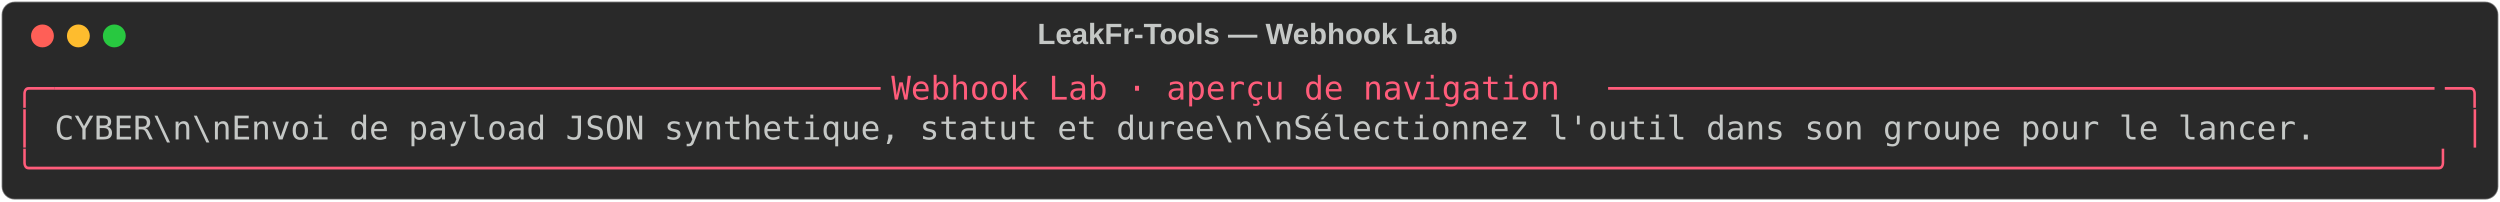
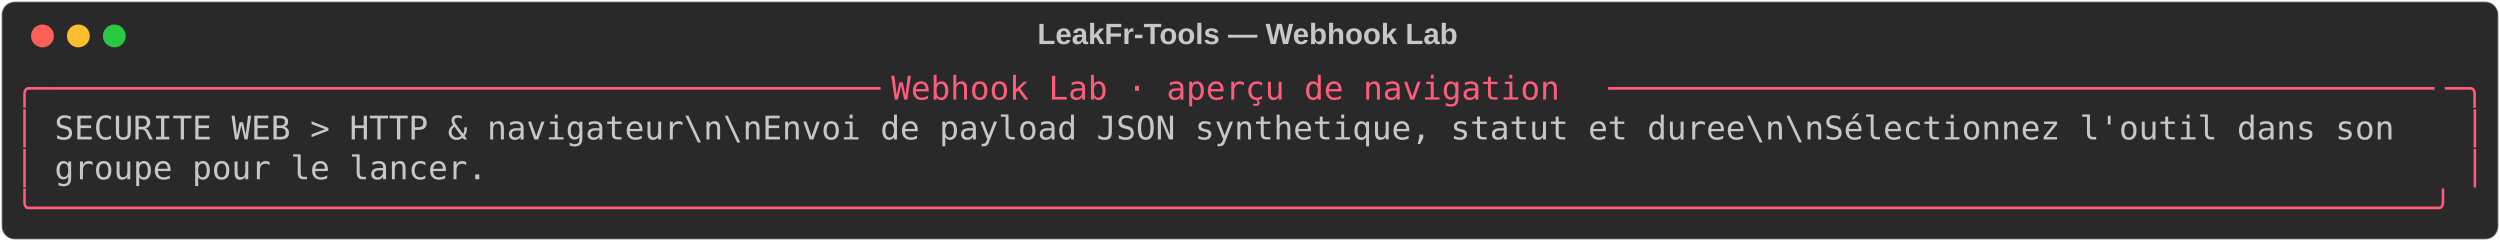
- <svg xmlns="http://www.w3.org/2000/svg" class="rich-terminal" viewBox="0 0 1531 123.2">
+ <svg xmlns="http://www.w3.org/2000/svg" class="rich-terminal" viewBox="0 0 1531 147.6">
  <style>

    @font-face {
        font-family: "Fira Code";
        src: local("FiraCode-Regular"),
                url("https://cdnjs.cloudflare.com/ajax/libs/firacode/6.2.0/woff2/FiraCode-Regular.woff2") format("woff2"),
                url("https://cdnjs.cloudflare.com/ajax/libs/firacode/6.2.0/woff/FiraCode-Regular.woff") format("woff");
        font-style: normal;
        font-weight: 400;
    }
    @font-face {
        font-family: "Fira Code";
        src: local("FiraCode-Bold"),
                url("https://cdnjs.cloudflare.com/ajax/libs/firacode/6.2.0/woff2/FiraCode-Bold.woff2") format("woff2"),
                url("https://cdnjs.cloudflare.com/ajax/libs/firacode/6.2.0/woff/FiraCode-Bold.woff") format("woff");
        font-style: bold;
        font-weight: 700;
    }

-     .terminal-4288230303-matrix {
+     .terminal-4208044298-matrix {
        font-family: Fira Code, monospace;
        font-size: 20px;
        line-height: 24.4px;
        font-variant-east-asian: full-width;
    }

-     .terminal-4288230303-title {
+     .terminal-4208044298-title {
        font-size: 18px;
        font-weight: bold;
        font-family: arial;
    }

-     .terminal-4288230303-r1 { fill: #ff5c7a }
- .terminal-4288230303-r2 { fill: #c5c8c6 }
+     .terminal-4208044298-r1 { fill: #ff5c7a }
+ .terminal-4208044298-r2 { fill: #c5c8c6 }
    </style>
  <defs>
-     <clipPath id="terminal-4288230303-clip-terminal">
-       <rect x="0" y="0" width="1511.8" height="72.2" />
+     <clipPath id="terminal-4208044298-clip-terminal">
+       <rect x="0" y="0" width="1511.8" height="96.6" />
    </clipPath>
-     <clipPath id="terminal-4288230303-line-0">
+     <clipPath id="terminal-4208044298-line-0">
      <rect x="0" y="1.5" width="1512.8" height="24.65" />
    </clipPath>
-     <clipPath id="terminal-4288230303-line-1">
+     <clipPath id="terminal-4208044298-line-1">
      <rect x="0" y="25.9" width="1512.8" height="24.65" />
    </clipPath>
+     <clipPath id="terminal-4208044298-line-2">
+       <rect x="0" y="50.3" width="1512.8" height="24.65" />
+     </clipPath>
  </defs>
-   <rect fill="#292929" stroke="rgba(255,255,255,0.35)" stroke-width="1" x="1" y="1" width="1529" height="121.2" rx="8" />
-   <text class="terminal-4288230303-title" fill="#c5c8c6" text-anchor="middle" x="764" y="27">LeakFr-Tools — Webhook Lab</text>
+   <rect fill="#292929" stroke="rgba(255,255,255,0.35)" stroke-width="1" x="1" y="1" width="1529" height="145.6" rx="8" />
+   <text class="terminal-4208044298-title" fill="#c5c8c6" text-anchor="middle" x="764" y="27">LeakFr-Tools — Webhook Lab</text>
  <g transform="translate(26,22)">
    <circle cx="0" cy="0" r="7" fill="#ff5f57" />
    <circle cx="22" cy="0" r="7" fill="#febc2e" />
    <circle cx="44" cy="0" r="7" fill="#28c840" />
  </g>
-   <g transform="translate(9, 41)" clip-path="url(#terminal-4288230303-clip-terminal)">
-     <g class="terminal-4288230303-matrix">
-       <text class="terminal-4288230303-r1" x="0" y="20" textLength="24.4" clip-path="url(#terminal-4288230303-line-0)">╭─</text>
-       <text class="terminal-4288230303-r1" x="24.4" y="20" textLength="512.4" clip-path="url(#terminal-4288230303-line-0)">──────────────────────────────────────────</text>
-       <text class="terminal-4288230303-r1" x="536.8" y="20" textLength="439.2" clip-path="url(#terminal-4288230303-line-0)"> Webhook Lab · aperçu de navigation </text>
-       <text class="terminal-4288230303-r1" x="976" y="20" textLength="512.4" clip-path="url(#terminal-4288230303-line-0)">──────────────────────────────────────────</text>
-       <text class="terminal-4288230303-r1" x="1488.4" y="20" textLength="24.4" clip-path="url(#terminal-4288230303-line-0)">─╮</text>
-       <text class="terminal-4288230303-r2" x="1512.8" y="20" textLength="12.2" clip-path="url(#terminal-4288230303-line-0)">
+   <g transform="translate(9, 41)" clip-path="url(#terminal-4208044298-clip-terminal)">
+     <g class="terminal-4208044298-matrix">
+       <text class="terminal-4208044298-r1" x="0" y="20" textLength="24.4" clip-path="url(#terminal-4208044298-line-0)">╭─</text>
+       <text class="terminal-4208044298-r1" x="24.4" y="20" textLength="512.4" clip-path="url(#terminal-4208044298-line-0)">──────────────────────────────────────────</text>
+       <text class="terminal-4208044298-r1" x="536.8" y="20" textLength="439.2" clip-path="url(#terminal-4208044298-line-0)"> Webhook Lab · aperçu de navigation </text>
+       <text class="terminal-4208044298-r1" x="976" y="20" textLength="512.4" clip-path="url(#terminal-4208044298-line-0)">──────────────────────────────────────────</text>
+       <text class="terminal-4208044298-r1" x="1488.4" y="20" textLength="24.4" clip-path="url(#terminal-4208044298-line-0)">─╮</text>
+       <text class="terminal-4208044298-r2" x="1512.8" y="20" textLength="12.2" clip-path="url(#terminal-4208044298-line-0)">
</text>
-       <text class="terminal-4288230303-r1" x="0" y="44.4" textLength="12.2" clip-path="url(#terminal-4288230303-line-1)">│</text>
-       <text class="terminal-4288230303-r2" x="24.4" y="44.4" textLength="1403" clip-path="url(#terminal-4288230303-line-1)">CYBER\n\nEnvoi de payload JSON synthetique, statut et duree\n\nSélectionnez l'outil dans son groupe pour le lancer.</text>
-       <text class="terminal-4288230303-r1" x="1500.6" y="44.4" textLength="12.2" clip-path="url(#terminal-4288230303-line-1)">│</text>
-       <text class="terminal-4288230303-r2" x="1512.8" y="44.4" textLength="12.2" clip-path="url(#terminal-4288230303-line-1)">
+       <text class="terminal-4208044298-r1" x="0" y="44.4" textLength="12.2" clip-path="url(#terminal-4208044298-line-1)">│</text>
+       <text class="terminal-4208044298-r2" x="24.4" y="44.4" textLength="1464" clip-path="url(#terminal-4208044298-line-1)">SECURITE WEB &gt; HTTP &amp; navigateur\n\nEnvoi de payload JSON synthetique, statut et duree\n\nSélectionnez l'outil dans son </text>
+       <text class="terminal-4208044298-r1" x="1500.6" y="44.4" textLength="12.2" clip-path="url(#terminal-4208044298-line-1)">│</text>
+       <text class="terminal-4208044298-r2" x="1512.8" y="44.4" textLength="12.2" clip-path="url(#terminal-4208044298-line-1)">
</text>
-       <text class="terminal-4288230303-r1" x="0" y="68.8" textLength="1512.8" clip-path="url(#terminal-4288230303-line-2)">╰──────────────────────────────────────────────────────────────────────────────────────────────────────────────────────────╯</text>
-       <text class="terminal-4288230303-r2" x="1512.8" y="68.8" textLength="12.2" clip-path="url(#terminal-4288230303-line-2)">
+       <text class="terminal-4208044298-r1" x="0" y="68.8" textLength="12.2" clip-path="url(#terminal-4208044298-line-2)">│</text>
+       <text class="terminal-4208044298-r2" x="24.4" y="68.8" textLength="268.4" clip-path="url(#terminal-4208044298-line-2)">groupe pour le lancer.</text>
+       <text class="terminal-4208044298-r1" x="1500.6" y="68.8" textLength="12.2" clip-path="url(#terminal-4208044298-line-2)">│</text>
+       <text class="terminal-4208044298-r2" x="1512.8" y="68.8" textLength="12.2" clip-path="url(#terminal-4208044298-line-2)">
+ </text>
+       <text class="terminal-4208044298-r1" x="0" y="93.2" textLength="1512.8" clip-path="url(#terminal-4208044298-line-3)">╰──────────────────────────────────────────────────────────────────────────────────────────────────────────────────────────╯</text>
+       <text class="terminal-4208044298-r2" x="1512.8" y="93.2" textLength="12.2" clip-path="url(#terminal-4208044298-line-3)">
</text>
    </g>
  </g>
</svg>
